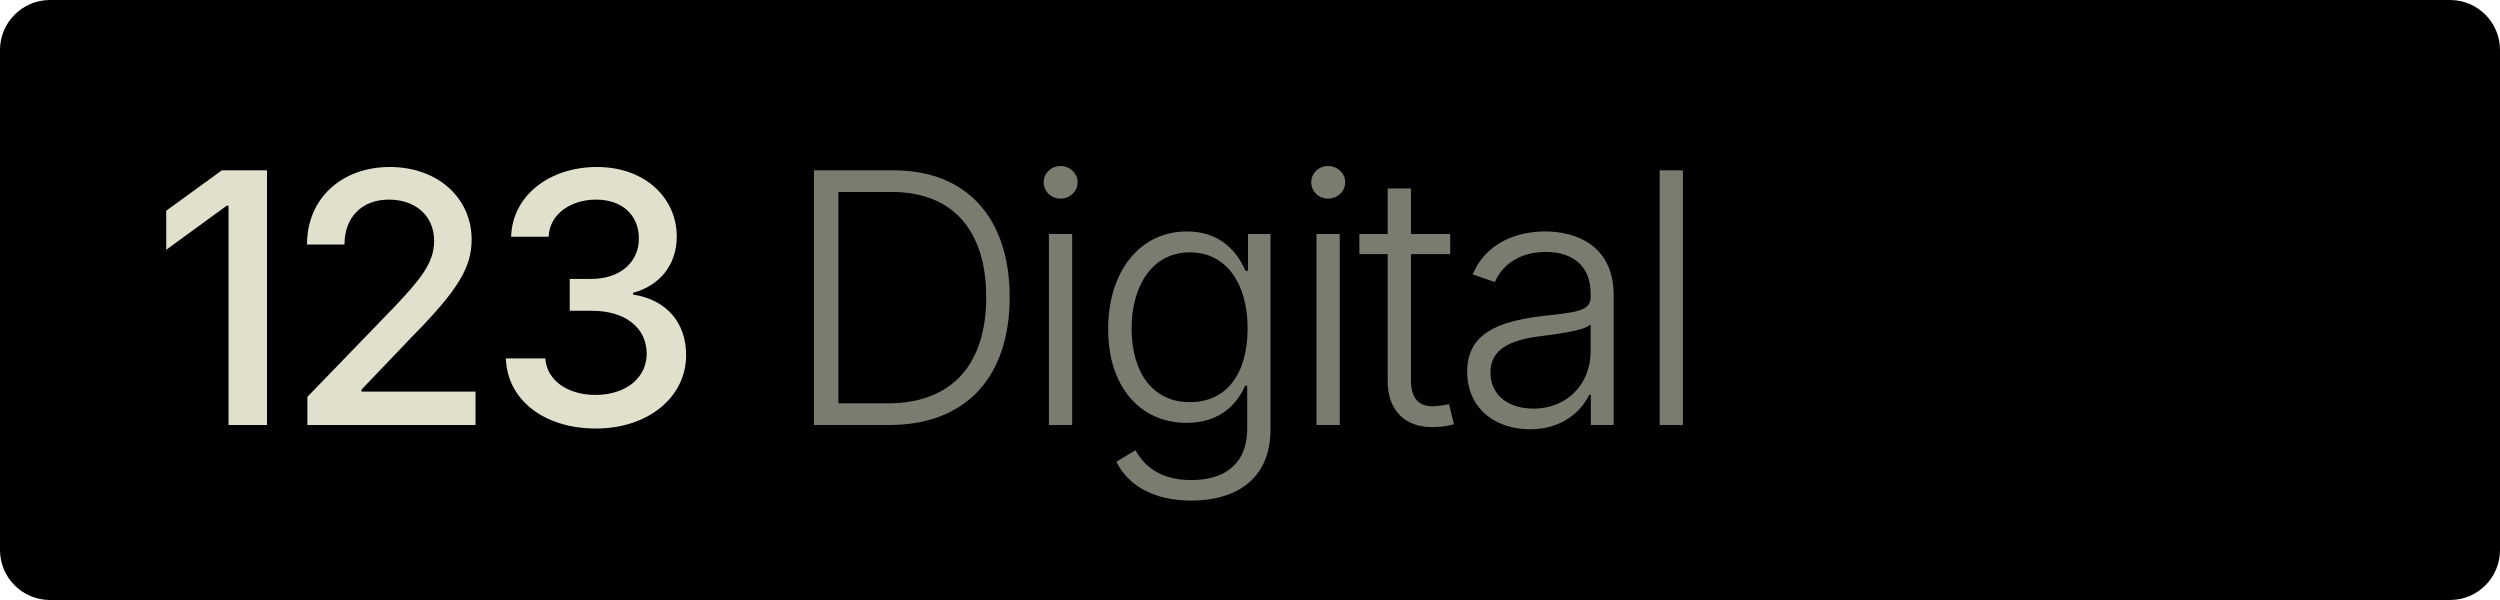
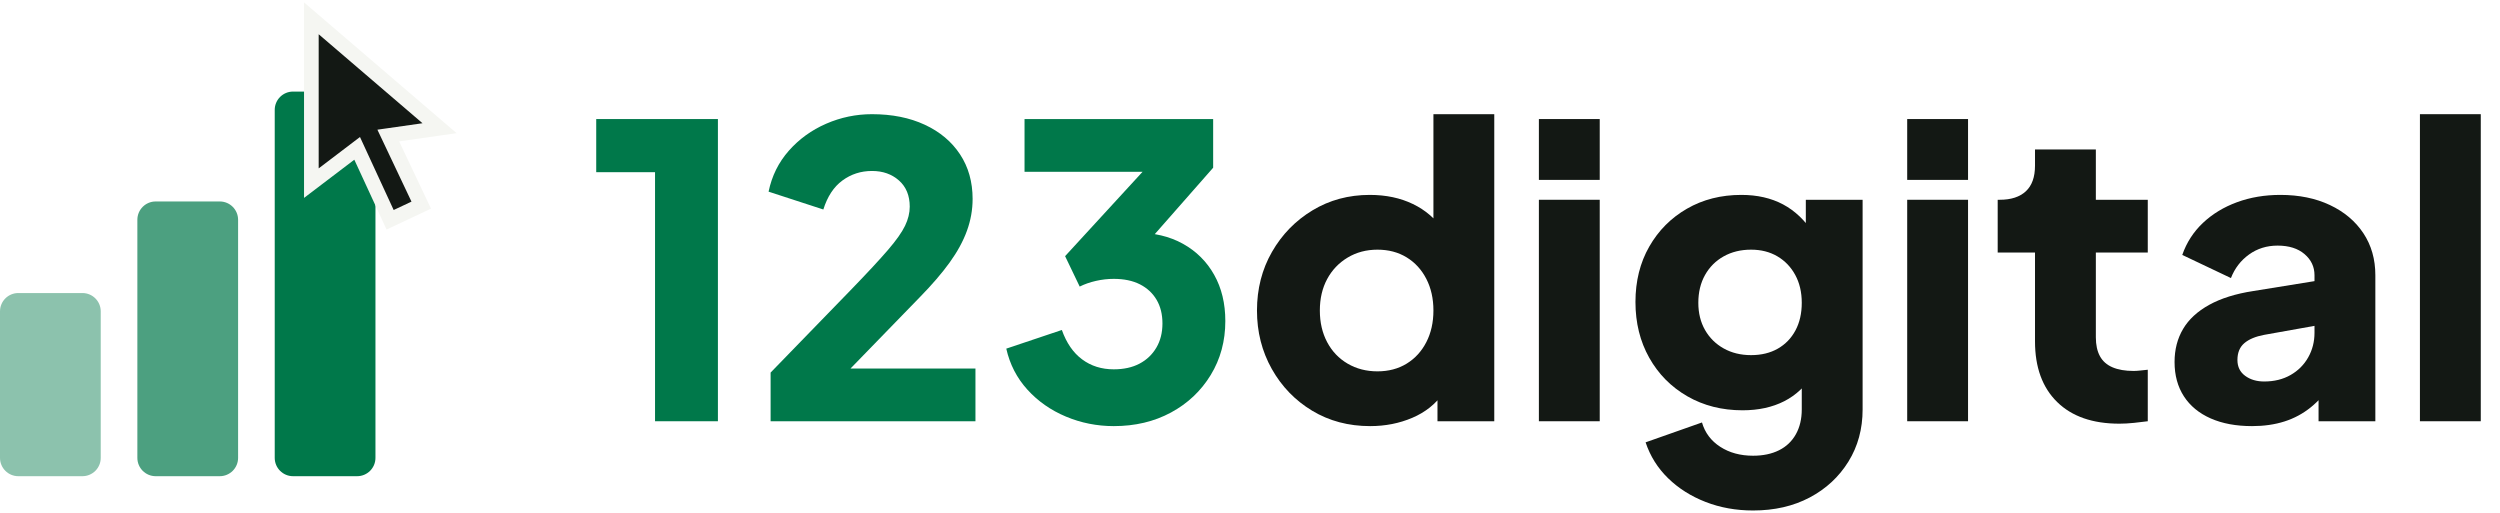
- <svg xmlns="http://www.w3.org/2000/svg" width="200" height="48" viewBox="0 0 200 48">
-   <rect width="200" height="48" fill="#000000" rx="4" />
-   <text x="12" y="34" font-family="-apple-system, BlinkMacSystemFont, 'Segoe UI', sans-serif" font-size="28" font-weight="500" letter-spacing="-1" fill="#E1E0CC">123<tspan font-weight="300" fill="rgba(225,224,204,0.55)" dx="6">Digital</tspan>
-   </text>
+ <svg xmlns="http://www.w3.org/2000/svg" viewBox="0 0 273 56" width="273" height="56">
+   <rect x="0" y="32" width="11" height="20" rx="2" fill="#00784a" opacity=".45" />
+   <rect x="15" y="22" width="11" height="30" rx="2" fill="#00784a" opacity=".7" />
+   <rect x="30" y="10" width="11" height="42" rx="2" fill="#00784a" />
+   <path d="M34 2 L34 20 L39 16.2 L42.6 24 L46 22.4 L42.4 14.8 L48 14 Z" fill="#131814" stroke="#f5f6f2" stroke-width="1.6" />
+   <path transform="translate(64.00,46.0) scale(0.044295,-0.044295)" fill="#00784a" d="M170 0V614H25V745H325V0Z" />
+   <path transform="translate(82.29,46.0) scale(0.044295,-0.044295)" fill="#00784a" d="M42 0V120L242 326Q301 387 331.5 422.5Q362 458 373.5 482.0Q385 506 385 529Q385 570 358.5 593.5Q332 617 292 617Q251 617 219.0 593.5Q187 570 172 522L37 566Q49 624 87.0 667.0Q125 710 179.0 733.5Q233 757 292 757Q366 757 422.0 731.0Q478 705 509.0 658.0Q540 611 540 548Q540 508 526.0 469.5Q512 431 483.5 391.5Q455 352 410 306L239 130H547V0Z" />
+   <path transform="translate(108.69,46.0) scale(0.044295,-0.044295)" fill="#00784a" d="M292 -12Q230 -12 174.0 11.5Q118 35 79.0 78.0Q40 121 27 179L164 225Q181 177 214.0 152.5Q247 128 292 128Q329 128 355.5 142.0Q382 156 397.0 181.5Q412 207 412 241Q412 275 397.5 299.5Q383 324 356.5 337.5Q330 351 292 351Q270 351 248.0 346.0Q226 341 208 332L172 407L363 615H72V745H537V625L341 402L346 465Q413 465 462.5 437.5Q512 410 539.5 361.0Q567 312 567 247Q567 173 531.0 114.0Q495 55 433.0 21.5Q371 -12 292 -12Z" />
+   <path transform="translate(135.80,46.0) scale(0.044295,-0.044295)" fill="#131814" d="M312 -12Q232 -12 169.0 26.0Q106 64 69.5 129.0Q33 194 33 273Q33 353 70.0 417.5Q107 482 170.0 520.0Q233 558 311 558Q371 558 417.5 535.5Q464 513 491 472L468 442V757H618V0H478V100L492 69Q464 29 416.0 8.5Q368 -12 312 -12ZM330 123Q371 123 402.0 142.0Q433 161 450.5 195.0Q468 229 468 273Q468 317 450.5 351.0Q433 385 402.0 404.0Q371 423 330 423Q289 423 256.5 403.5Q224 384 206.0 350.5Q188 317 188 273Q188 229 206.0 195.0Q224 161 256.5 142.0Q289 123 330 123Z" />
+   <path transform="translate(165.61,46.0) scale(0.044295,-0.044295)" fill="#131814" d="M55 0V546H205V0ZM55 595V745H205V595Z" />
+   <path transform="translate(177.13,46.0) scale(0.044295,-0.044295)" fill="#131814" d="M323 -220Q260 -220 206.0 -199.0Q152 -178 113.5 -140.5Q75 -103 58 -52L197 -3Q208 -41 242.0 -63.0Q276 -85 323 -85Q360 -85 387.0 -71.5Q414 -58 428.5 -32.0Q443 -6 443 29V154L472 118Q444 72 400.0 49.5Q356 27 297 27Q221 27 161.0 61.5Q101 96 67.0 156.5Q33 217 33 294Q33 371 67.0 430.5Q101 490 160.0 524.0Q219 558 294 558Q353 558 397.0 534.5Q441 511 472 463L453 427V546H593V29Q593 -43 558.0 -99.5Q523 -156 462.5 -188.0Q402 -220 323 -220ZM318 163Q356 163 384.0 179.0Q412 195 427.5 224.0Q443 253 443 292Q443 331 427.0 360.5Q411 390 383.0 406.5Q355 423 318 423Q280 423 250.5 406.5Q221 390 204.5 360.5Q188 331 188 292Q188 254 204.5 225.0Q221 196 250.5 179.5Q280 163 318 163Z" />
+   <path transform="translate(205.83,46.0) scale(0.044295,-0.044295)" fill="#131814" d="M55 0V546H205V0ZM55 595V745H205V595Z" />
+   <path transform="translate(217.35,46.0) scale(0.044295,-0.044295)" fill="#131814" d="M318 -6Q219 -6 164.5 47.5Q110 101 110 197V416H18V546H23Q65 546 87.5 567.0Q110 588 110 630V670H260V546H388V416H260V207Q260 179 270.0 160.5Q280 142 301.0 133.0Q322 124 353 124Q360 124 369.0 125.0Q378 126 388 127V0Q373 -2 354.0 -4.0Q335 -6 318 -6Z" />
+   <path transform="translate(236.00,46.0) scale(0.044295,-0.044295)" fill="#131814" d="M224 -12Q165 -12 122.0 7.0Q79 26 56.0 61.5Q33 97 33 146Q33 192 54.0 227.5Q75 263 118.5 287.0Q162 311 227 321L394 348V238L254 213Q222 207 205.0 192.5Q188 178 188 151Q188 126 207.0 112.0Q226 98 254 98Q291 98 319.0 114.0Q347 130 362.5 157.5Q378 185 378 218V360Q378 391 353.5 412.0Q329 433 287 433Q247 433 216.5 411.0Q186 389 172 353L52 410Q68 456 103.0 489.0Q138 522 187.0 540.0Q236 558 294 558Q363 558 416.0 533.0Q469 508 498.5 463.5Q528 419 528 360V0H388V88L422 94Q398 58 369.0 34.5Q340 11 304.0 -0.5Q268 -12 224 -12Z" />
+   <path transform="translate(261.82,46.0) scale(0.044295,-0.044295)" fill="#131814" d="M55 0V757H205V0Z" />
</svg>
